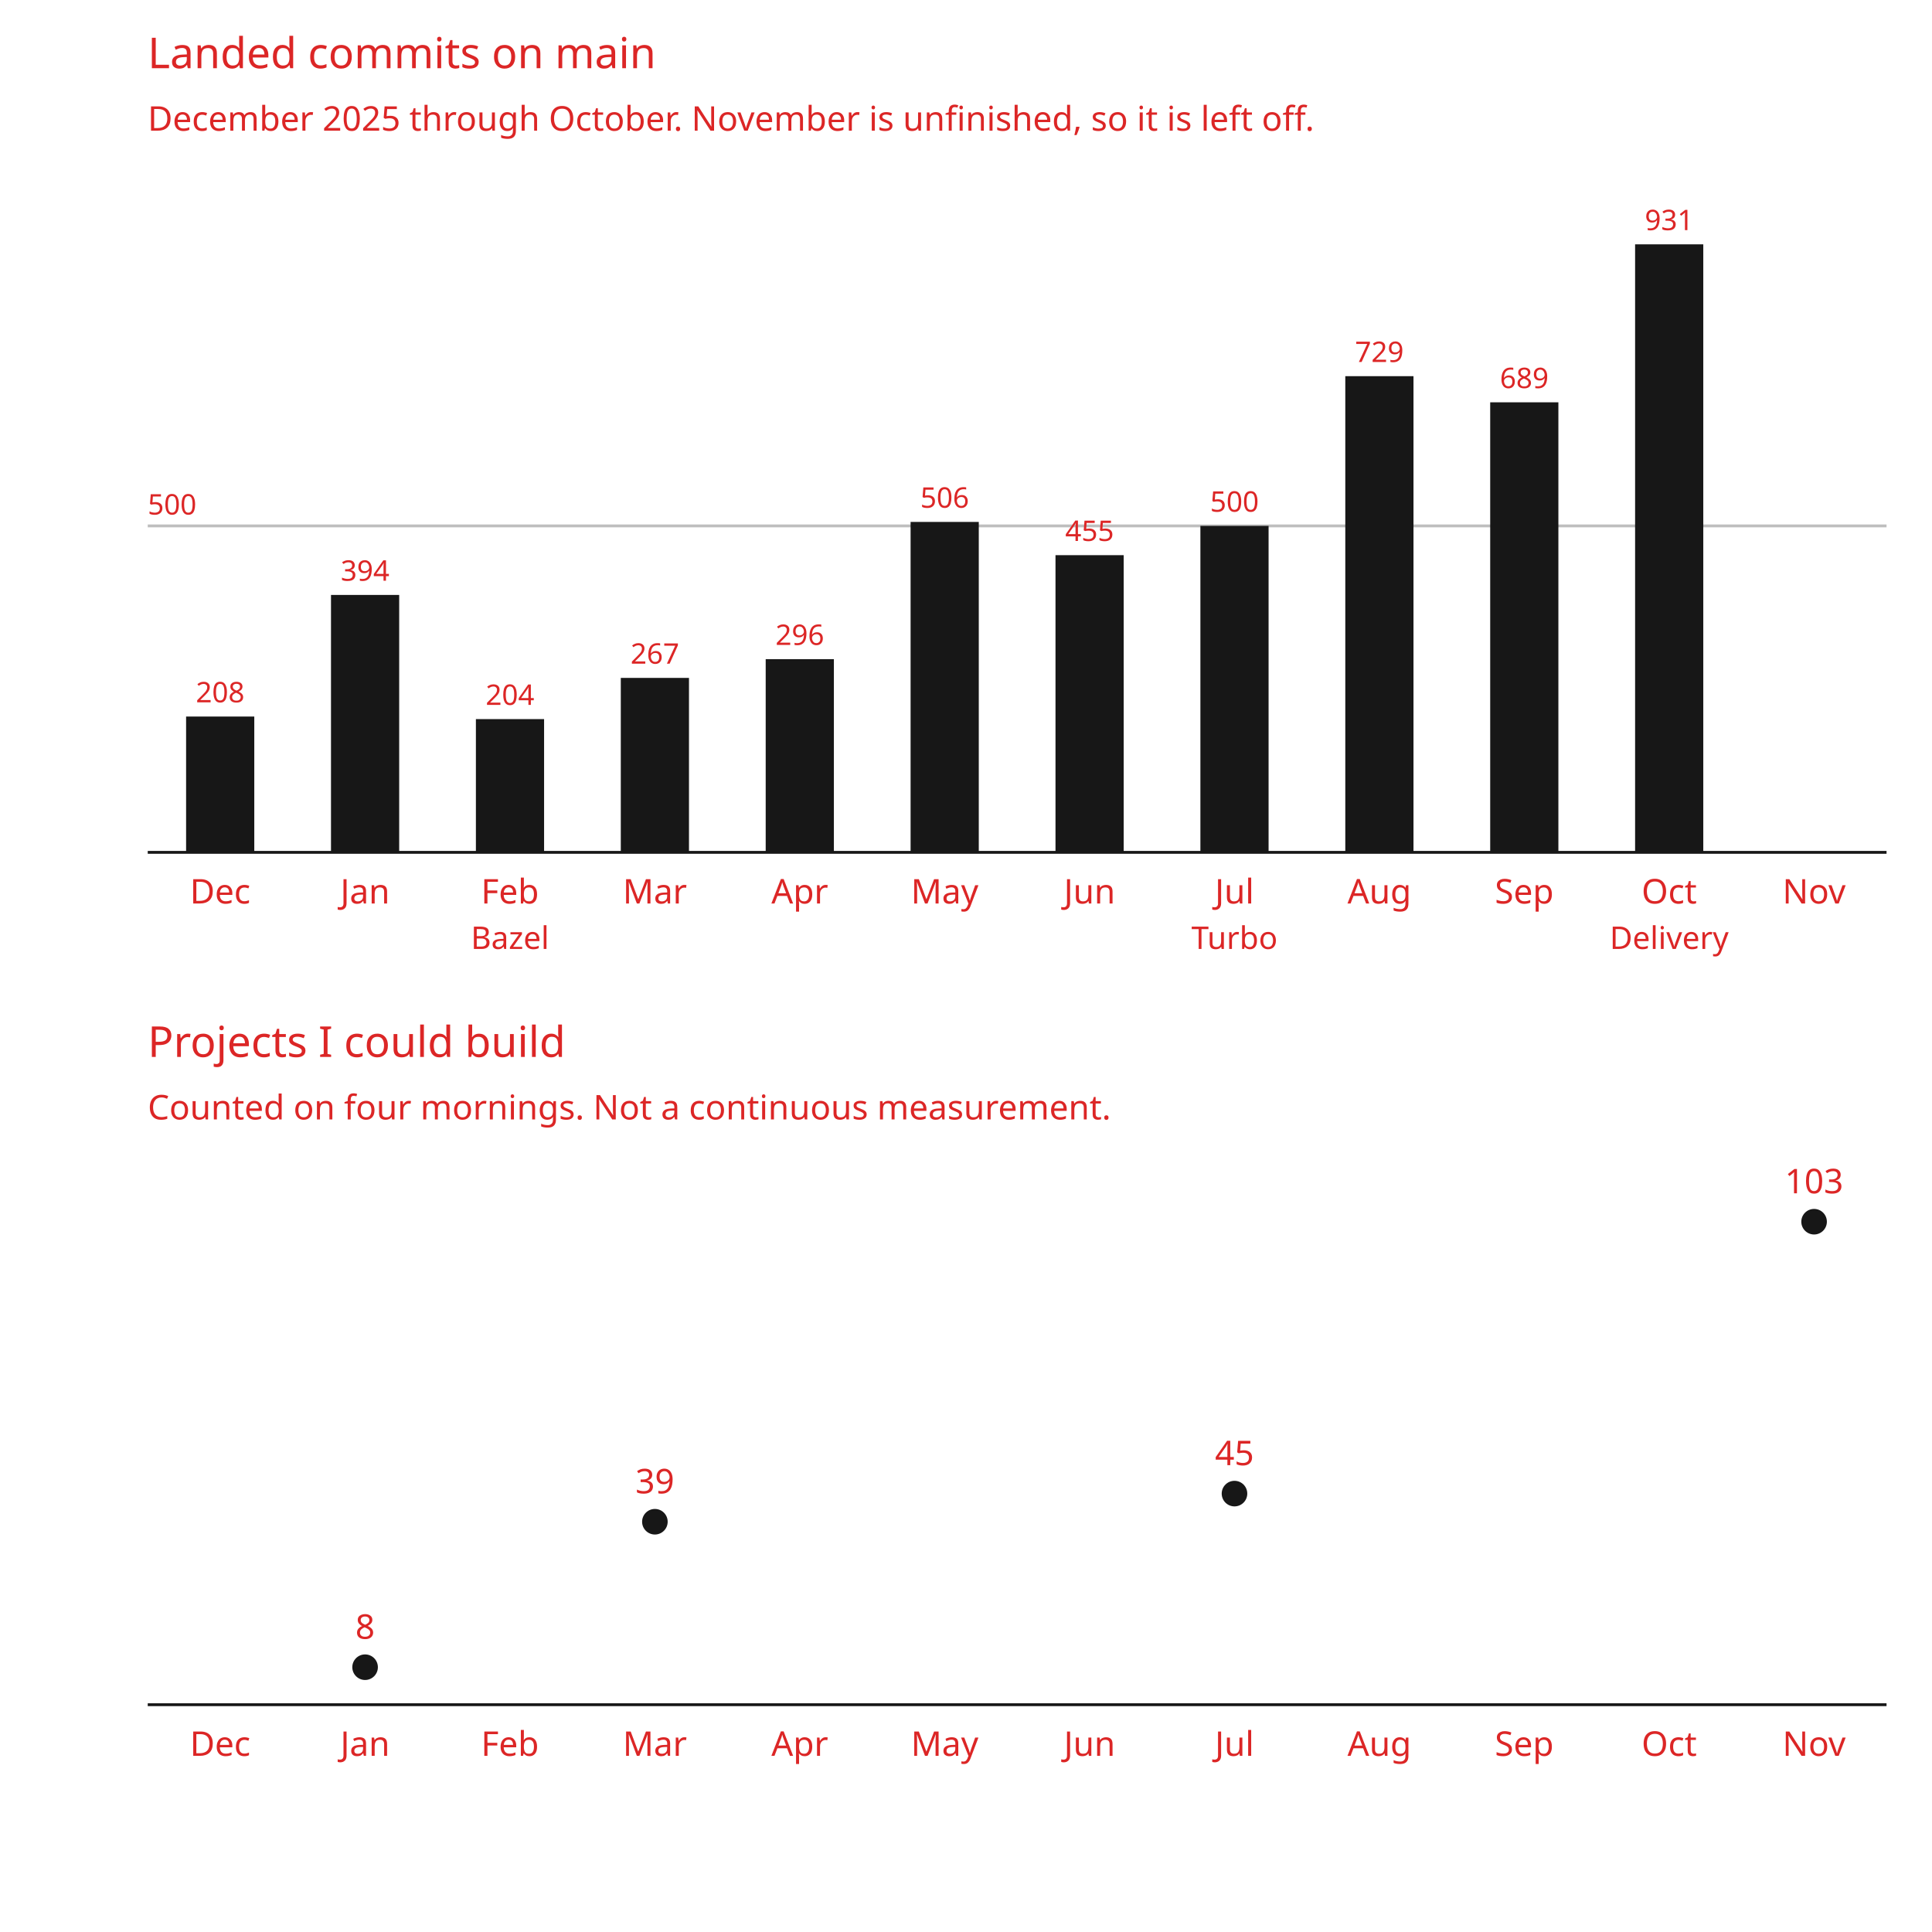
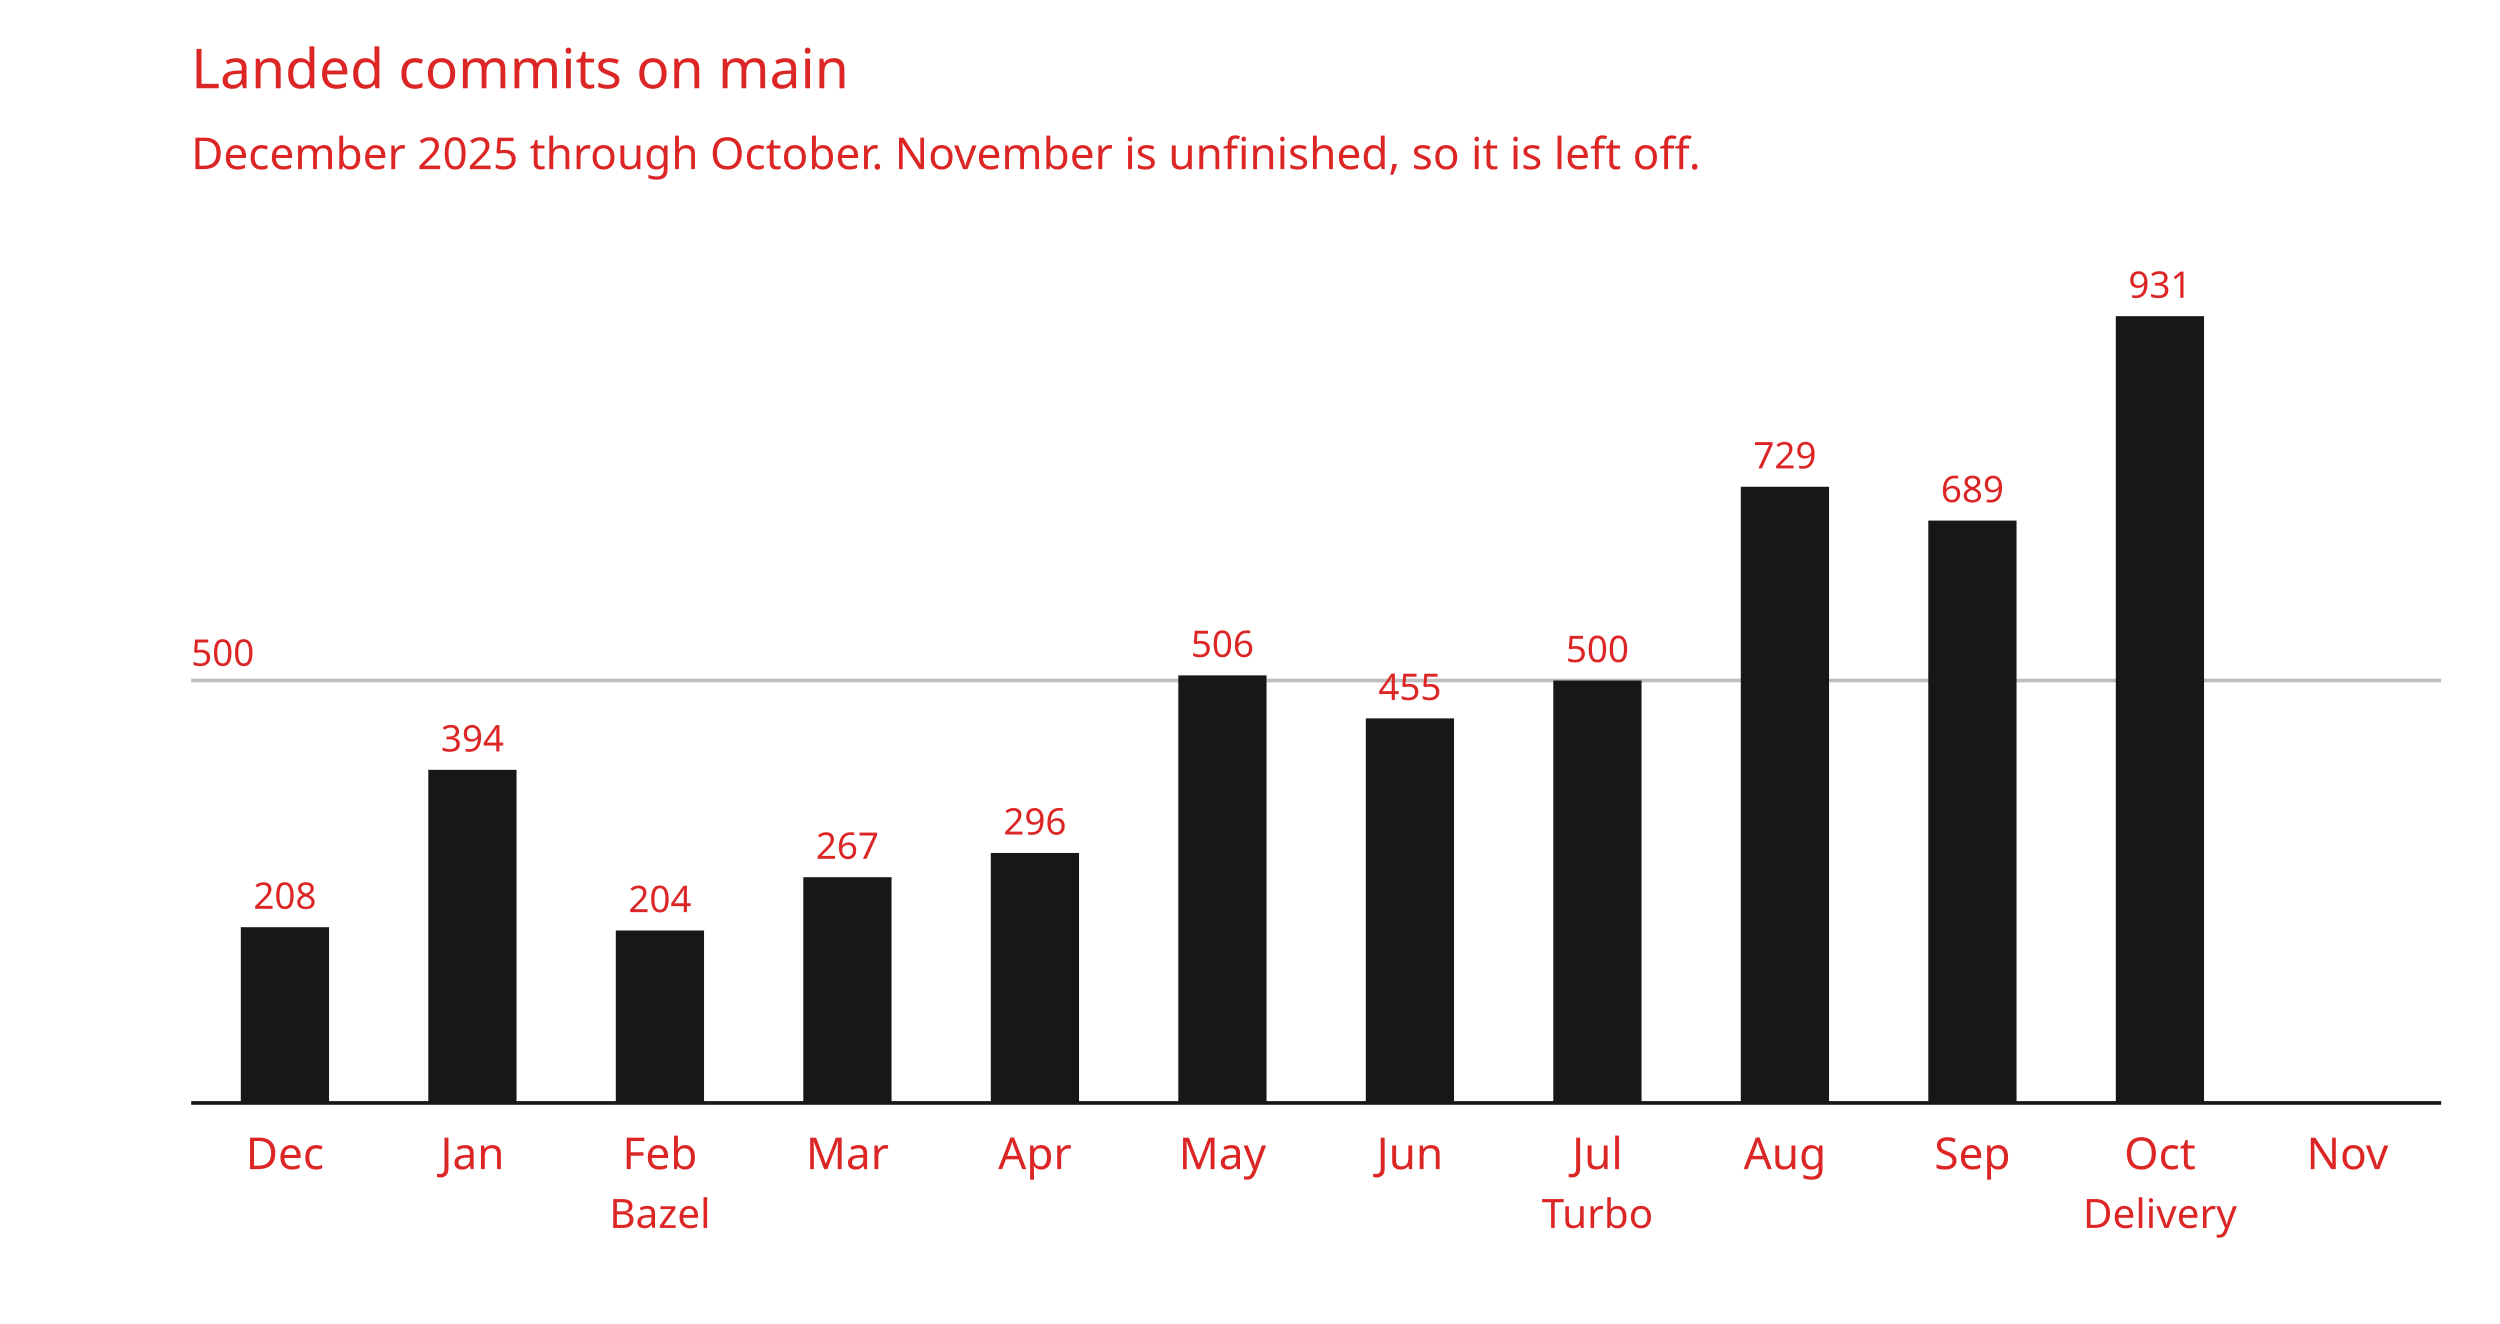
- <svg xmlns="http://www.w3.org/2000/svg" viewBox="0 0 680 680" role="img">
+ <svg xmlns="http://www.w3.org/2000/svg" viewBox="0 0 680 360" role="img">
  <style>
    .fill { fill: #171717; }
    .line { fill: none; stroke: #171717; stroke-width: 1.5; }
    .hair { fill: none; stroke: #171717; stroke-width: 1; }
    .faint { fill: none; stroke: #171717; stroke-opacity: 0.28; stroke-width: 1; }
    text { fill: #dc2626; font-family: ui-sans-serif, system-ui, sans-serif; }
    @media (prefers-color-scheme: dark) {
      .fill { fill: #f4f4f5; }
      .line, .hair, .faint { stroke: #f4f4f5; }
      text { fill: #f87171; }
    }
  </style>
  <text x="52" y="24" font-size="15">Landed commits on main</text>
  <text x="52" y="46" font-size="12">December 2025 through October. November is unfinished, so it is left off.</text>
  <line class="faint" x1="52" y1="185.1" x2="664" y2="185.1" />
  <text x="52" y="181.1" font-size="10">500</text>
  <line class="hair" x1="52" y1="300" x2="664" y2="300" />
  <text x="77.5" y="318" text-anchor="middle" font-size="12">Dec</text>
  <rect class="fill" x="65.5" y="252.2" width="24" height="47.8" />
  <text x="77.5" y="247.2" text-anchor="middle" font-size="10">208</text>
  <text x="128.5" y="318" text-anchor="middle" font-size="12">Jan</text>
  <rect class="fill" x="116.5" y="209.4" width="24" height="90.6" />
  <text x="128.5" y="204.4" text-anchor="middle" font-size="10">394</text>
  <text x="179.5" y="318" text-anchor="middle" font-size="12">Feb</text>
  <text x="179.5" y="334" text-anchor="middle" font-size="11">Bazel</text>
  <rect class="fill" x="167.5" y="253.1" width="24" height="46.9" />
  <text x="179.5" y="248.1" text-anchor="middle" font-size="10">204</text>
  <text x="230.5" y="318" text-anchor="middle" font-size="12">Mar</text>
  <rect class="fill" x="218.5" y="238.6" width="24" height="61.4" />
  <text x="230.5" y="233.6" text-anchor="middle" font-size="10">267</text>
  <text x="281.5" y="318" text-anchor="middle" font-size="12">Apr</text>
  <rect class="fill" x="269.5" y="232.0" width="24" height="68.0" />
  <text x="281.5" y="227.0" text-anchor="middle" font-size="10">296</text>
  <text x="332.5" y="318" text-anchor="middle" font-size="12">May</text>
  <rect class="fill" x="320.5" y="183.7" width="24" height="116.3" />
  <text x="332.5" y="178.7" text-anchor="middle" font-size="10">506</text>
  <text x="383.5" y="318" text-anchor="middle" font-size="12">Jun</text>
  <rect class="fill" x="371.5" y="195.4" width="24" height="104.6" />
  <text x="383.5" y="190.4" text-anchor="middle" font-size="10">455</text>
  <text x="434.5" y="318" text-anchor="middle" font-size="12">Jul</text>
  <text x="434.5" y="334" text-anchor="middle" font-size="11">Turbo</text>
  <rect class="fill" x="422.5" y="185.1" width="24" height="114.9" />
  <text x="434.5" y="180.1" text-anchor="middle" font-size="10">500</text>
  <text x="485.5" y="318" text-anchor="middle" font-size="12">Aug</text>
  <rect class="fill" x="473.5" y="132.4" width="24" height="167.6" />
  <text x="485.5" y="127.4" text-anchor="middle" font-size="10">729</text>
  <text x="536.5" y="318" text-anchor="middle" font-size="12">Sep</text>
  <rect class="fill" x="524.5" y="141.6" width="24" height="158.4" />
  <text x="536.5" y="136.6" text-anchor="middle" font-size="10">689</text>
  <text x="587.5" y="318" text-anchor="middle" font-size="12">Oct</text>
  <text x="587.5" y="334" text-anchor="middle" font-size="11">Delivery</text>
  <rect class="fill" x="575.5" y="86.0" width="24" height="214.0" />
  <text x="587.5" y="81.0" text-anchor="middle" font-size="10">931</text>
  <text x="638.5" y="318" text-anchor="middle" font-size="12">Nov</text>
-   <text x="52" y="372" font-size="15">Projects I could build</text>
-   <text x="52" y="394" font-size="12">Counted on four mornings. Not a continuous measurement.</text>
-   <line class="hair" x1="52" y1="600" x2="664" y2="600" />
-   <text x="77.5" y="618" text-anchor="middle" font-size="12">Dec</text>
-   <text x="128.5" y="618" text-anchor="middle" font-size="12">Jan</text>
-   <circle class="fill" cx="128.5" cy="586.8" r="4.5" />
-   <text x="128.5" y="576.8" text-anchor="middle" font-size="12">8</text>
-   <text x="179.5" y="618" text-anchor="middle" font-size="12">Feb</text>
-   <text x="230.5" y="618" text-anchor="middle" font-size="12">Mar</text>
-   <circle class="fill" cx="230.5" cy="535.6" r="4.5" />
-   <text x="230.5" y="525.6" text-anchor="middle" font-size="12">39</text>
-   <text x="281.5" y="618" text-anchor="middle" font-size="12">Apr</text>
-   <text x="332.5" y="618" text-anchor="middle" font-size="12">May</text>
-   <text x="383.5" y="618" text-anchor="middle" font-size="12">Jun</text>
-   <text x="434.5" y="618" text-anchor="middle" font-size="12">Jul</text>
-   <circle class="fill" cx="434.5" cy="525.7" r="4.5" />
-   <text x="434.5" y="515.7" text-anchor="middle" font-size="12">45</text>
-   <text x="485.5" y="618" text-anchor="middle" font-size="12">Aug</text>
-   <text x="536.5" y="618" text-anchor="middle" font-size="12">Sep</text>
-   <text x="587.5" y="618" text-anchor="middle" font-size="12">Oct</text>
-   <text x="638.5" y="618" text-anchor="middle" font-size="12">Nov</text>
-   <circle class="fill" cx="638.5" cy="430.0" r="4.5" />
-   <text x="638.5" y="420.0" text-anchor="middle" font-size="12">103</text>
</svg>
